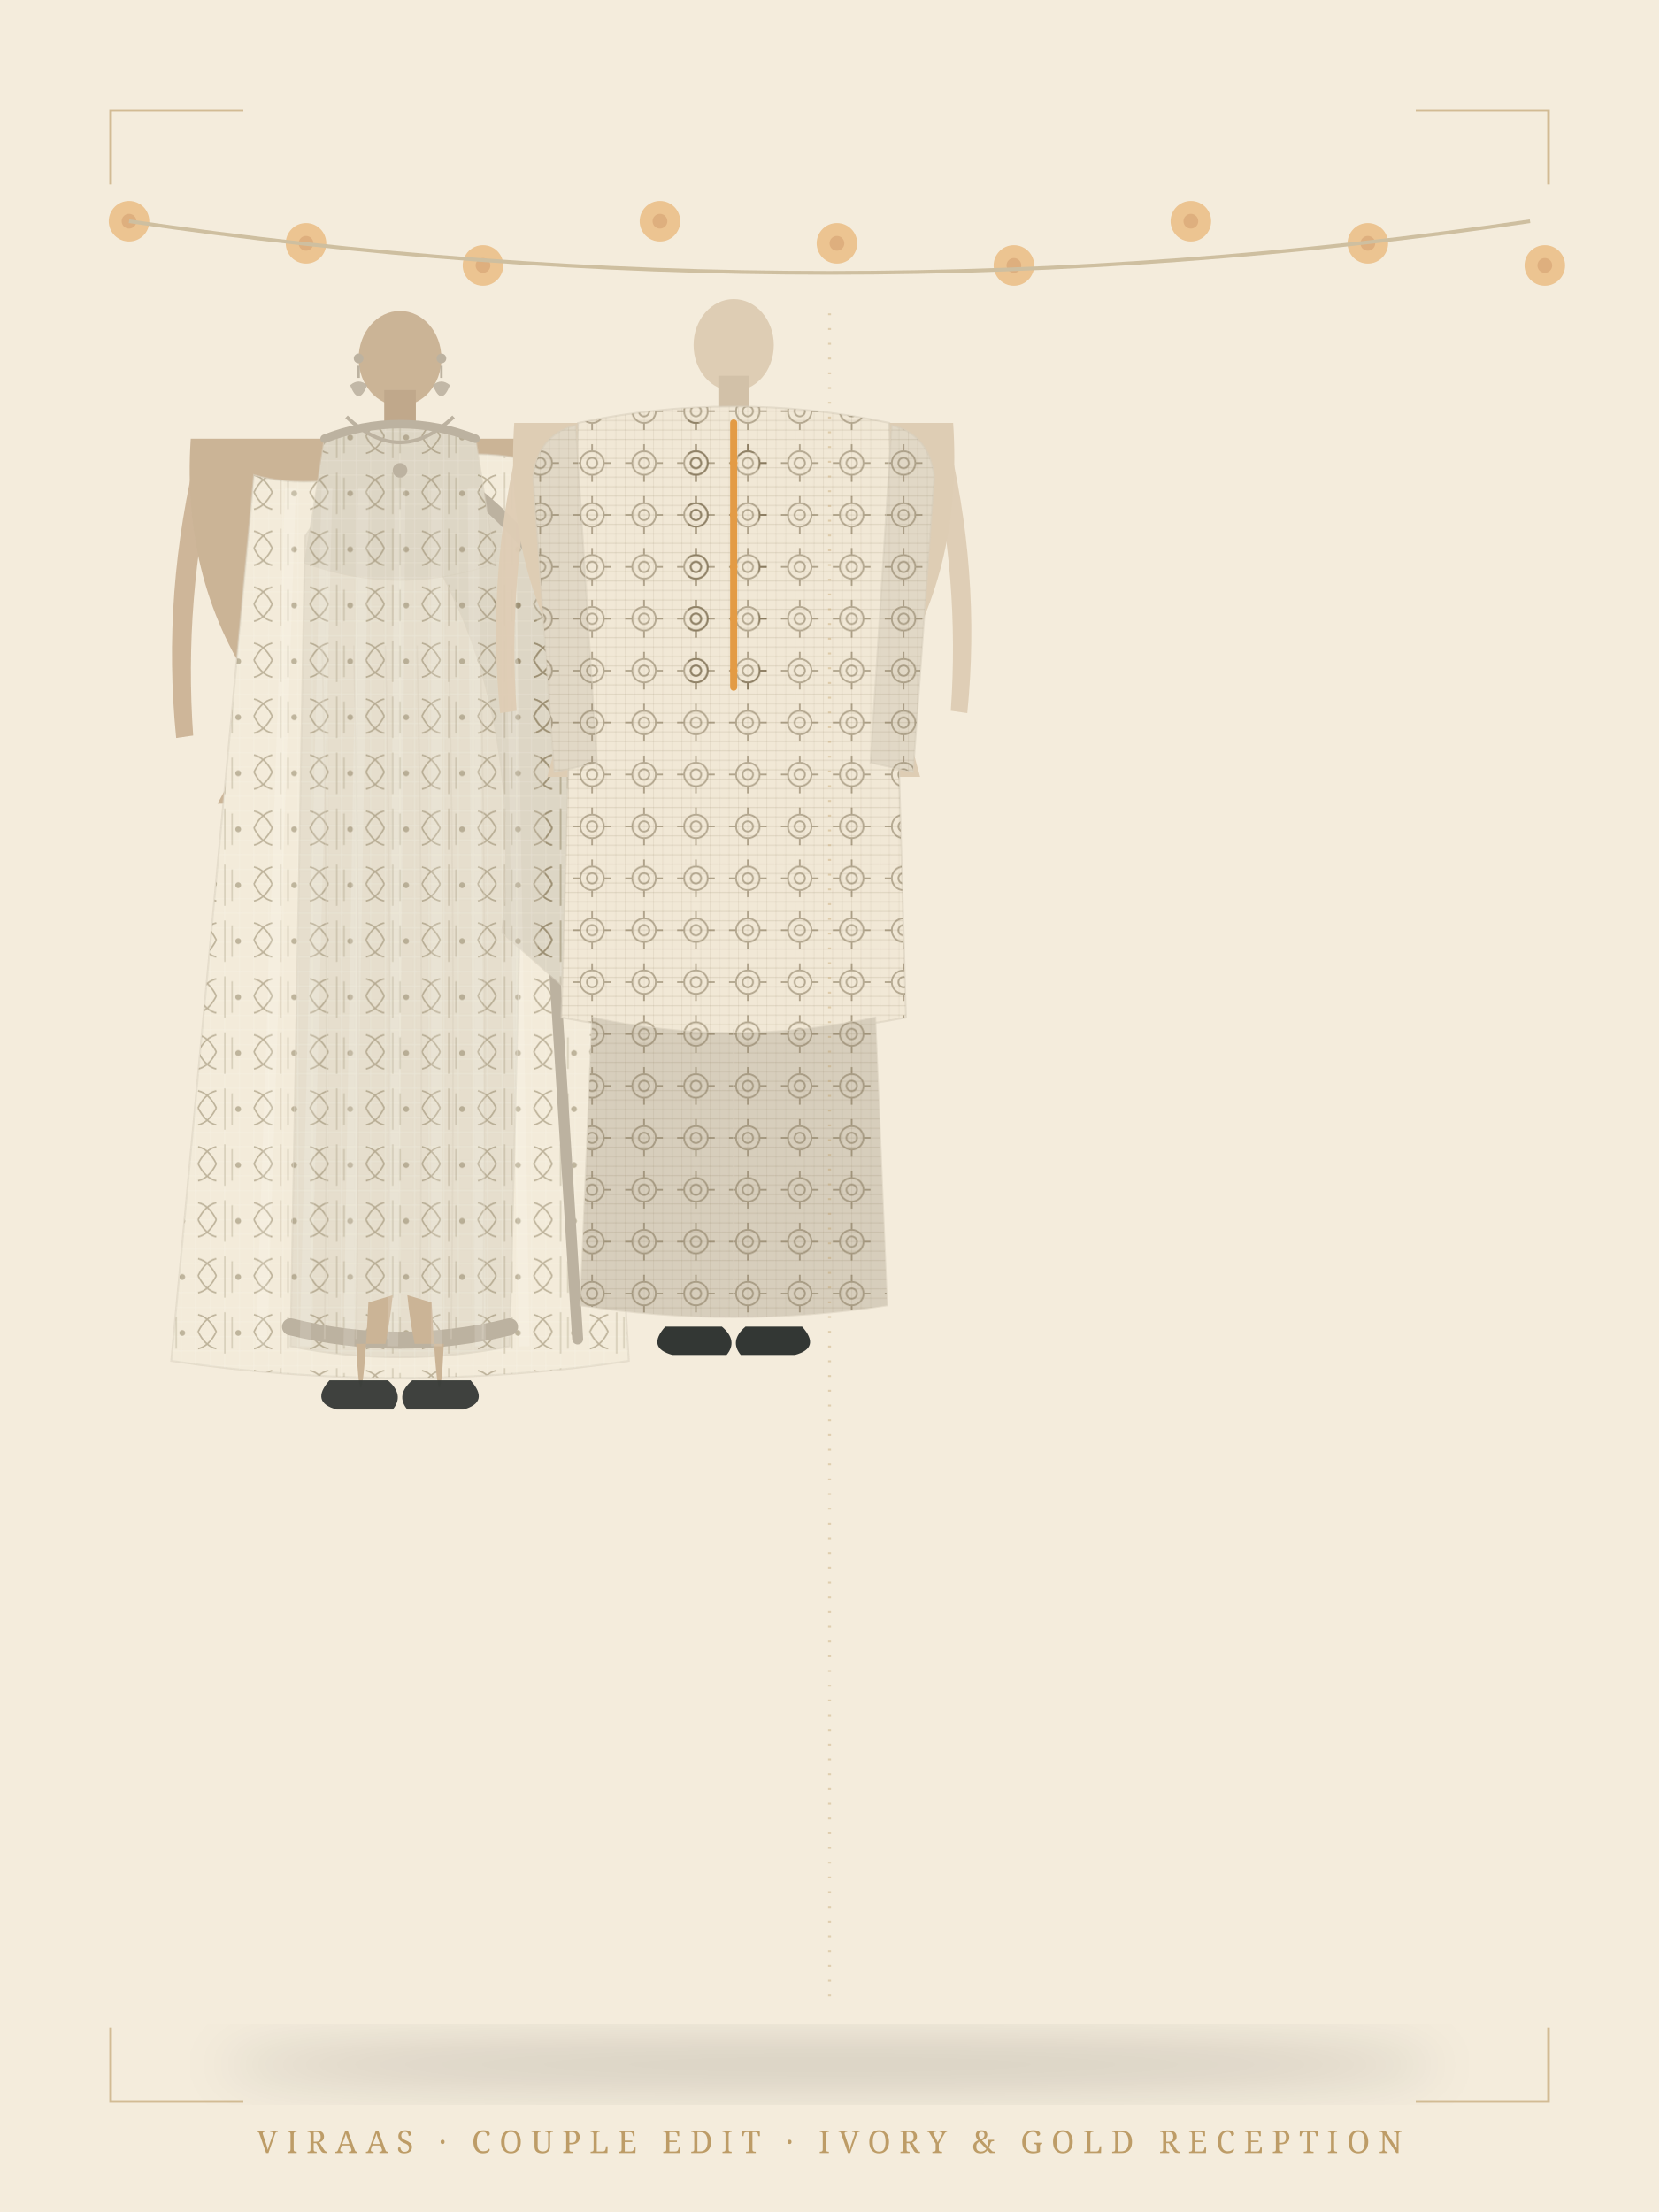
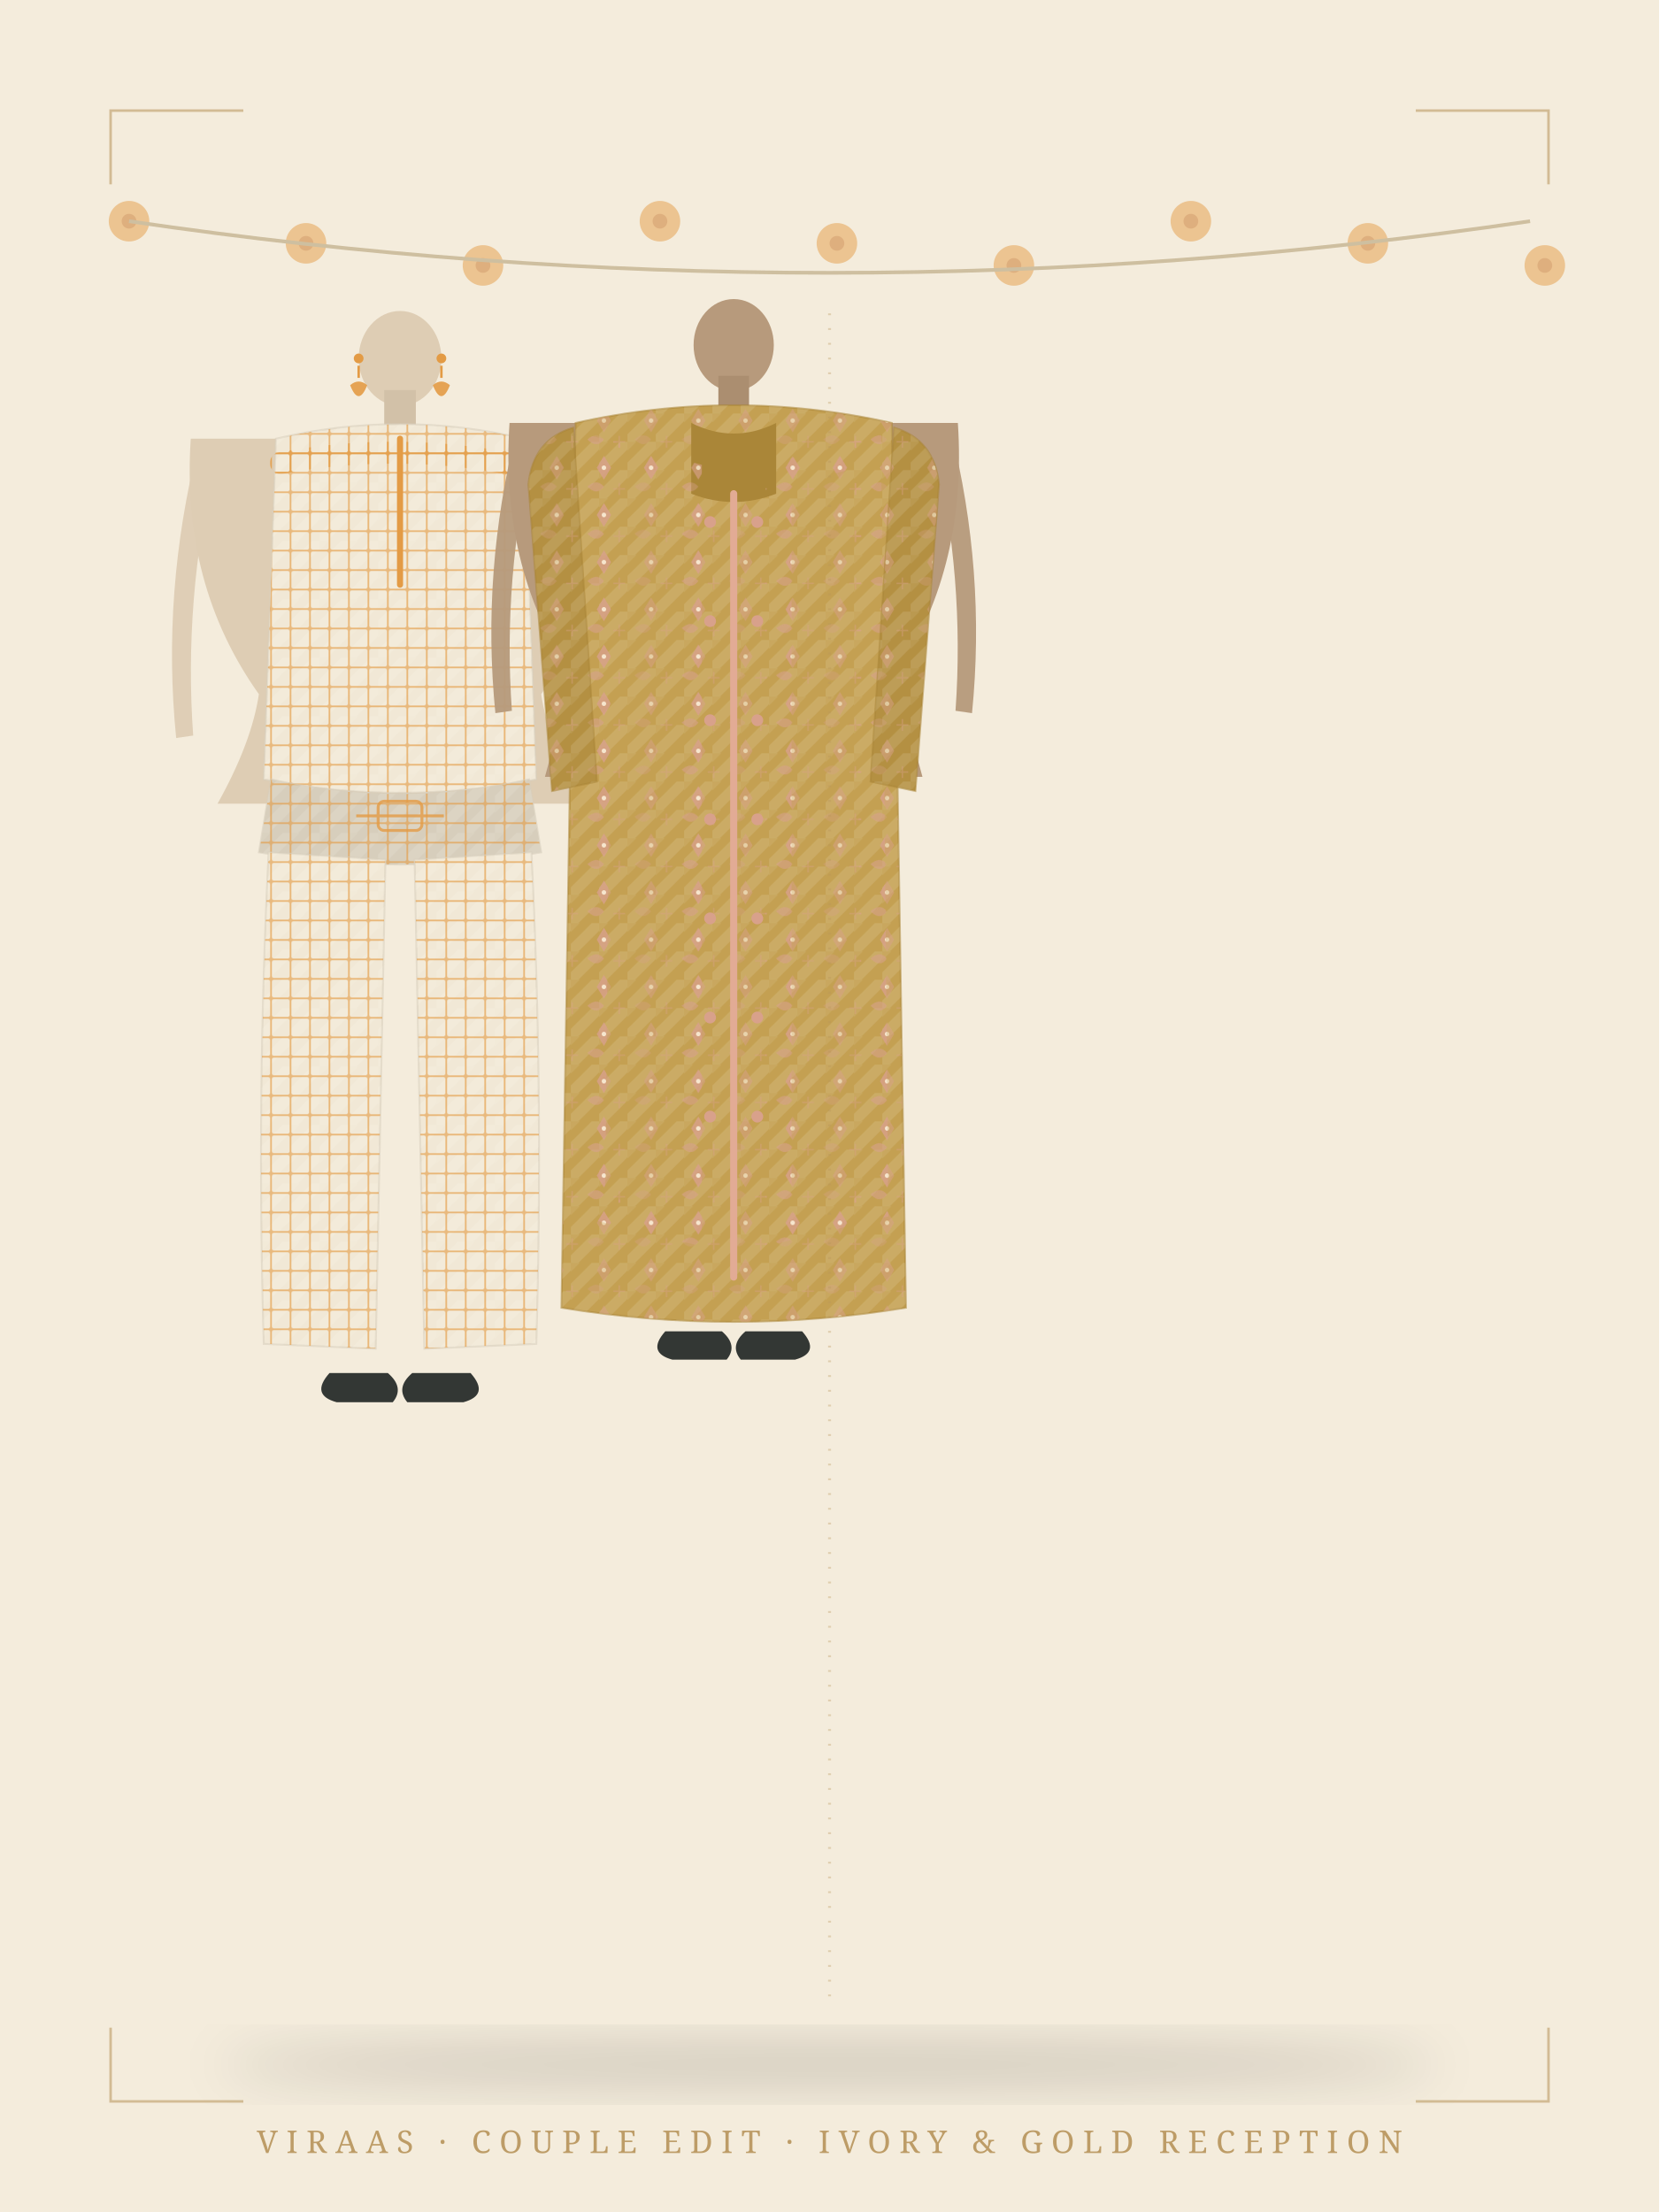
<svg xmlns="http://www.w3.org/2000/svg" viewBox="0 0 900 1200" width="900" height="1200">
  <defs>
-     <pattern id="f-cv12hychdh" patternUnits="userSpaceOnUse" width="24" height="24">
-       <rect width="24" height="24" fill="#FFFDF7" opacity="0.12" />
-       <path d="M0 6 H24 M0 18 H24 M6 0 V24 M18 0 V24" stroke="#FFFDF7" stroke-width="0.7" opacity="0.2" fill="none" />
+     <pattern id="f-cv1af946yh" patternUnits="userSpaceOnUse" width="24" height="24">
+       <path d="M-8 32 L32 -8" stroke="#FFFDF7" stroke-width="9" opacity="0.12" />
+       <path d="M-8 12 L12 -8" stroke="#FFFDF7" stroke-width="5" opacity="0.08" />
    </pattern>
-     <pattern id="k-cv12hychdh" patternUnits="userSpaceOnUse" width="46" height="46">
-       <g fill="none" stroke="#8E7F60" stroke-width="1.3" opacity="0.75">
-         <path d="M8 22 q6 -12 15 -14 M23 22 q-6 -12 -15 -14 M8 22 q6 12 15 14 M23 22 q-6 12 -15 14" />
-         <path d="M30 6 v34 M36 10 v26" opacity="0.5" />
-         <circle cx="41" cy="23" r="2.4" fill="#8E7F60" stroke="none" />
+     <pattern id="k-cv1af946yh" patternUnits="userSpaceOnUse" width="16" height="16">
+       <g stroke="#E39B45" stroke-width="1.4" opacity="0.85" fill="none">
+         <path d="M0 8 H16 M8 0 V16" />
+         <circle cx="8" cy="8" r="2" fill="#E39B45" stroke="none" opacity="0.7" />
      </g>
    </pattern>
-     <pattern id="f-cv12hychdm" patternUnits="userSpaceOnUse" width="24" height="24">
-       <path d="M0 6 H24 M0 14 H24 M0 22 H24" stroke="#8B7C5E" stroke-width="0.8" opacity="0.18" fill="none" />
-       <path d="M6 0 V24 M14 0 V24 M22 0 V24" stroke="#8B7C5E" stroke-width="0.6" opacity="0.13" fill="none" />
+     <pattern id="f-cv1af946ym" patternUnits="userSpaceOnUse" width="24" height="24">
+       <path d="M-8 32 L32 -8" stroke="#FFFDF7" stroke-width="9" opacity="0.12" />
+       <path d="M-8 12 L12 -8" stroke="#FFFDF7" stroke-width="5" opacity="0.08" />
    </pattern>
-     <pattern id="k-cv12hychdm" patternUnits="userSpaceOnUse" width="44" height="44">
-       <g opacity="0.7" fill="none" stroke="#7E6F52" stroke-width="1.5">
-         <circle cx="22" cy="22" r="10" />
-         <circle cx="22" cy="22" r="4.4" />
-         <path d="M22 6 v6 M22 32 v6 M6 22 h6 M32 22 h6" />
+     <pattern id="k-cv1af946ym" patternUnits="userSpaceOnUse" width="40" height="40">
+       <g opacity="0.92">
+         <path d="M20 4 l6 10 -6 10 -6 -10z" fill="#D8A18B" opacity="0.72" />
+         <circle cx="20" cy="14" r="1.9" fill="#FFF7E3" opacity="0.8" />
+         <path d="M6 30 q8 -7 14 0 q-6 8 -14 0z" fill="#D8A18B" opacity="0.45" />
+         <path d="M28 32 h10 M33 27 v10" stroke="#D8A18B" stroke-width="1.2" opacity="0.6" />
      </g>
    </pattern>
    <filter id="soft">
      <feGaussianBlur stdDeviation="14" />
    </filter>
  </defs>
  <rect width="900" height="1200" fill="#F4ECDC" />
  <g opacity="0.5">
    <circle cx="70" cy="120" r="11" fill="#E39B45" />
    <circle cx="70" cy="120" r="4" fill="#C8711F" />
    <circle cx="166" cy="132" r="11" fill="#E39B45" />
    <circle cx="166" cy="132" r="4" fill="#C8711F" />
    <circle cx="262" cy="144" r="11" fill="#E39B45" />
    <circle cx="262" cy="144" r="4" fill="#C8711F" />
    <circle cx="358" cy="120" r="11" fill="#E39B45" />
    <circle cx="358" cy="120" r="4" fill="#C8711F" />
    <circle cx="454" cy="132" r="11" fill="#E39B45" />
    <circle cx="454" cy="132" r="4" fill="#C8711F" />
    <circle cx="550" cy="144" r="11" fill="#E39B45" />
    <circle cx="550" cy="144" r="4" fill="#C8711F" />
    <circle cx="646" cy="120" r="11" fill="#E39B45" />
    <circle cx="646" cy="120" r="4" fill="#C8711F" />
    <circle cx="742" cy="132" r="11" fill="#E39B45" />
    <circle cx="742" cy="132" r="4" fill="#C8711F" />
    <circle cx="838" cy="144" r="11" fill="#E39B45" />
    <circle cx="838" cy="144" r="4" fill="#C8711F" />
    <path d="M70 120 Q450 176 830 120" stroke="#A89163" stroke-width="2" fill="none" />
  </g>
  <g transform="translate(-80 40) scale(0.66)">
-     <g opacity="0.94">
+     <g>
+       <ellipse cx="450" cy="234" rx="34" ry="39" fill="#DECDB4" />
+       <path d="M437 260 h26 v46 h-26z" fill="#d2c1a8" />
+       <path d="M284 306 q-30 120 -18 240 l14 -2 q-8 -112 18 -224z" fill="#DECDB4" opacity="0.95" />
+       <path d="M616 306 q30 120 18 240 l-14 -2 q8 -112 -18 -224z" fill="#DECDB4" opacity="0.95" />
+       <path d="M278 300 Q270 420 334 510 Q328 550 300 600 L600 600 Q572 550 566 510 Q630 420 622 300 Z" fill="#DECDB4" />
+     </g>
+     <clipPath id="cc-cv1af946yh-1">
+       <path d="M348 300 Q450 276 552 300 L562 580 Q450 602 338 580 Z" />
+     </clipPath>
+     <path d="M348 300 Q450 276 552 300 L562 580 Q450 602 338 580 Z" fill="#F1E8D6" stroke="#d7cebc" stroke-width="1.6" stroke-opacity="0.55" />
+     <g clip-path="url(#cc-cv1af946yh-1)">
+       <path d="M348 300 Q450 276 552 300 L562 580 Q450 602 338 580 Z" fill="url(#f-cv1af946yh)" />
+       <path d="M348 300 Q450 276 552 300 L562 580 Q450 602 338 580 Z" fill="url(#k-cv1af946yh)" opacity="0.72" />
+     </g>
+     <path d="M450 300 V420" fill="none" stroke="#E39B45" stroke-width="5" stroke-linecap="round" />
+     <clipPath id="cc-cv1af946yh-2">
+       <path d="M344 580 Q450 604 556 580 L566 640 Q450 660 334 640 Z" />
+     </clipPath>
+     <path d="M344 580 Q450 604 556 580 L566 640 Q450 660 334 640 Z" fill="#d7cebc" stroke="#d7cebc" stroke-width="1.6" stroke-opacity="0.55" />
+     <g clip-path="url(#cc-cv1af946yh-2)">
+       <path d="M344 580 Q450 604 556 580 L566 640 Q450 660 334 640 Z" fill="url(#f-cv1af946yh)" />
+       <path d="M344 580 Q450 604 556 580 L566 640 Q450 660 334 640 Z" fill="url(#k-cv1af946yh)" opacity="0.72" />
+     </g>
+     <g stroke="#E39B45" stroke-width="2.4" opacity="0.8" fill="none">
+       <path d="M414 610 h72" />
+       <rect x="432" y="598" width="36" height="24" rx="5" />
+     </g>
+     <clipPath id="cc-cv1af946yh-3">
+       <path d="M342 640 q-10 200 -4 404 l92 4 q4 -204 8 -402z" />
+     </clipPath>
+     <path d="M342 640 q-10 200 -4 404 l92 4 q4 -204 8 -402z" fill="#F1E8D6" stroke="#d7cebc" stroke-width="1.6" stroke-opacity="0.55" />
+     <g clip-path="url(#cc-cv1af946yh-3)">
+       <path d="M342 640 q-10 200 -4 404 l92 4 q4 -204 8 -402z" fill="url(#f-cv1af946yh)" />
+       <path d="M342 640 q-10 200 -4 404 l92 4 q4 -204 8 -402z" fill="url(#k-cv1af946yh)" opacity="0.72" />
+     </g>
+     <clipPath id="cc-cv1af946yh-4">
+       <path d="M558 640 q10 200 4 404 l-92 4 q-4 -204 -8 -402z" />
+     </clipPath>
+     <path d="M558 640 q10 200 4 404 l-92 4 q-4 -204 -8 -402z" fill="#F1E8D6" stroke="#d7cebc" stroke-width="1.6" stroke-opacity="0.55" />
+     <g clip-path="url(#cc-cv1af946yh-4)">
+       <path d="M558 640 q10 200 4 404 l-92 4 q-4 -204 -8 -402z" fill="url(#f-cv1af946yh)" />
+       <path d="M558 640 q10 200 4 404 l-92 4 q-4 -204 -8 -402z" fill="url(#k-cv1af946yh)" opacity="0.72" />
+     </g>
+     <path d="M352 320 Q450 302 548 322" fill="none" stroke="url(#k-cv1af946yh)" stroke-width="18" stroke-linecap="round" opacity="0.95" />
+     <g fill="#2A2E2C" opacity="0.95">
+       <path d="M392 1068 q-16 18 6 24 h46 q10 -12 -4 -24z" />
+       <path d="M508 1068 q16 18 -6 24 h-46 q-10 -12 4 -24z" />
+     </g>
+     <g>
      <g>
-         <ellipse cx="450" cy="234" rx="34" ry="39" fill="#C9B092" />
-         <path d="M437 260 h26 v46 h-26z" fill="#bda486" />
-         <path d="M284 306 q-30 120 -18 240 l14 -2 q-8 -112 18 -224z" fill="#C9B092" opacity="0.95" />
-         <path d="M616 306 q30 120 18 240 l-14 -2 q8 -112 -18 -224z" fill="#C9B092" opacity="0.95" />
-         <path d="M278 300 Q270 420 334 510 Q328 550 300 600 L600 600 Q572 550 566 510 Q630 420 622 300 Z" fill="#C9B092" />
-       </g>
-       <clipPath id="cc-cv12hychdh-1">
-         <path d="M262 1058 Q450 1086 638 1058 L596 330 Q520 300 452 322 Q380 344 330 330 Z" />
-       </clipPath>
-       <path d="M262 1058 Q450 1086 638 1058 L596 330 Q520 300 452 322 Q380 344 330 330 Z" fill="#F1E8D6" stroke="#d7cebc" stroke-width="1.6" stroke-opacity="0.55" />
-       <g clip-path="url(#cc-cv12hychdh-1)">
-         <path d="M262 1058 Q450 1086 638 1058 L596 330 Q520 300 452 322 Q380 344 330 330 Z" fill="url(#f-cv12hychdh)" />
-         <path d="M262 1058 Q450 1086 638 1058 L596 330 Q520 300 452 322 Q380 344 330 330 Z" fill="url(#k-cv12hychdh)" opacity="0.72" />
-       </g>
-       <clipPath id="cc-cv12hychdh-2">
-         <path d="M452 322 Q400 340 372 380 L360 1046 Q450 1064 540 1046 L556 388 Q520 344 452 322Z" />
-       </clipPath>
-       <path d="M452 322 Q400 340 372 380 L360 1046 Q450 1064 540 1046 L556 388 Q520 344 452 322Z" fill="#e1d8c6" stroke="#d7cebc" stroke-width="1.6" stroke-opacity="0.55" />
-       <g clip-path="url(#cc-cv12hychdh-2)">
-         <path d="M452 322 Q400 340 372 380 L360 1046 Q450 1064 540 1046 L556 388 Q520 344 452 322Z" fill="url(#f-cv12hychdh)" />
-         <path d="M452 322 Q400 340 372 380 L360 1046 Q450 1064 540 1046 L556 388 Q520 344 452 322Z" fill="url(#k-cv12hychdh)" opacity="0.72" />
-       </g>
-       <path d="M360 1030 Q450 1052 540 1030" fill="none" stroke="#B9AE9C" stroke-width="14" stroke-linecap="round" />
-       <path d="M556 400 L596 1040" fill="none" stroke="#B9AE9C" stroke-width="9" stroke-linecap="round" />
-       <clipPath id="cc-cv12hychdh-3">
-         <path d="M470 318 Q560 366 604 470 Q648 600 618 780 L534 706 Q548 560 502 448 Q470 372 430 342 Z" />
-       </clipPath>
-       <path d="M470 318 Q560 366 604 470 Q648 600 618 780 L534 706 Q548 560 502 448 Q470 372 430 342 Z" fill="#d7cebc" stroke="#d7cebc" stroke-width="1.6" stroke-opacity="0.55" />
-       <g clip-path="url(#cc-cv12hychdh-3)">
-         <path d="M470 318 Q560 366 604 470 Q648 600 618 780 L534 706 Q548 560 502 448 Q470 372 430 342 Z" fill="url(#f-cv12hychdh)" />
-         <path d="M470 318 Q560 366 604 470 Q648 600 618 780 L534 706 Q548 560 502 448 Q470 372 430 342 Z" fill="url(#k-cv12hychdh)" opacity="0.72" />
-       </g>
-       <path d="M470 318 Q560 366 604 470 Q648 600 618 780" fill="none" stroke="#B9AE9C" stroke-width="11" stroke-linecap="round" />
-       <path d="M540 430 Q600 560 576 720" fill="none" stroke="url(#k-cv12hychdh)" stroke-width="26" stroke-linecap="round" opacity="0.95" />
-       <g>
-         <path d="M386 470 q6 260 2 570" stroke="#d7cebc" stroke-width="1.4" opacity="0.4" fill="none" />
-         <path d="M412 470 q6 260 2 570" stroke="#d7cebc" stroke-width="1.4" opacity="0.4" fill="none" />
-         <path d="M438 470 q6 260 2 570" stroke="#d7cebc" stroke-width="1.4" opacity="0.4" fill="none" />
-         <path d="M464 470 q6 260 2 570" stroke="#d7cebc" stroke-width="1.4" opacity="0.4" fill="none" />
-         <path d="M490 470 q6 260 2 570" stroke="#d7cebc" stroke-width="1.4" opacity="0.4" fill="none" />
-         <path d="M516 470 q6 260 2 570" stroke="#d7cebc" stroke-width="1.4" opacity="0.4" fill="none" />
-       </g>
-       <clipPath id="cc-cv12hychdh-4">
-         <path d="M388 300 Q450 274 512 300 L528 402 Q450 430 372 402 Z" />
-       </clipPath>
-       <path d="M388 300 Q450 274 512 300 L528 402 Q450 430 372 402 Z" fill="#d7cebc" stroke="#d7cebc" stroke-width="1.6" stroke-opacity="0.55" />
-       <g clip-path="url(#cc-cv12hychdh-4)">
-         <path d="M388 300 Q450 274 512 300 L528 402 Q450 430 372 402 Z" fill="url(#f-cv12hychdh)" />
-         <path d="M388 300 Q450 274 512 300 L528 402 Q450 430 372 402 Z" fill="url(#k-cv12hychdh)" opacity="0.72" />
-       </g>
-       <path d="M388 300 Q450 276 512 300" fill="none" stroke="#B9AE9C" stroke-width="7" stroke-linecap="round" />
-       <g>
-         <path d="M424 1010 q-6 120 -10 34 l24 0 q4 -20 6 -40z" fill="#C9B092" />
-         <path d="M476 1010 q6 120 10 34 l-24 0 q-4 -20 -6 -40z" fill="#C9B092" />
-       </g>
-       <g fill="#2A2E2C" opacity="0.95">
-         <path d="M392 1074 q-16 18 6 24 h46 q10 -12 -4 -24z" />
-         <path d="M508 1074 q16 18 -6 24 h-46 q-10 -12 4 -24z" />
+         <circle cx="416" cy="234" r="4" fill="#E39B45" />
+         <path d="M416 240 l0 10" stroke="#E39B45" stroke-width="2" />
+         <path d="M409 256 Q416 274 423 256 Q416 250 409 256z" fill="#E39B45" opacity="0.9" />
      </g>
      <g>
-         <g>
-           <circle cx="416" cy="234" r="4" fill="#B9AE9C" />
-           <path d="M416 240 l0 10" stroke="#B9AE9C" stroke-width="2" />
-           <path d="M409 256 Q416 274 423 256 Q416 250 409 256z" fill="#B9AE9C" opacity="0.9" />
-         </g>
-         <g>
-           <circle cx="484" cy="234" r="4" fill="#B9AE9C" />
-           <path d="M484 240 l0 10" stroke="#B9AE9C" stroke-width="2" />
-           <path d="M477 256 Q484 274 491 256 Q484 250 477 256z" fill="#B9AE9C" opacity="0.9" />
-         </g>
-       </g>
-       <g fill="none" stroke="#B9AE9C" stroke-width="3">
-         <path d="M406 282 Q450 324 494 282" />
-       </g>
-       <g fill="#B9AE9C">
-         <circle cx="450" cy="326" r="6" />
-       </g>
-       <g opacity="0.15">
-         <path d="M360 340 L336 1046" stroke="#FFFDF7" stroke-width="9" fill="none" />
-         <path d="M390 340 L372 1046" stroke="#FFFDF7" stroke-width="9" fill="none" />
-         <path d="M420 340 L408 1046" stroke="#FFFDF7" stroke-width="9" fill="none" />
-         <path d="M450 340 L444 1046" stroke="#FFFDF7" stroke-width="9" fill="none" />
-         <path d="M480 340 L480 1046" stroke="#FFFDF7" stroke-width="9" fill="none" />
-         <path d="M510 340 L516 1046" stroke="#FFFDF7" stroke-width="9" fill="none" />
-         <path d="M540 340 L552 1046" stroke="#FFFDF7" stroke-width="9" fill="none" />
+         <circle cx="484" cy="234" r="4" fill="#E39B45" />
+         <path d="M484 240 l0 10" stroke="#E39B45" stroke-width="2" />
+         <path d="M477 256 Q484 274 491 256 Q484 250 477 256z" fill="#E39B45" opacity="0.9" />
      </g>
    </g>
  </g>
  <g transform="translate(110 40) scale(0.64)">
    <g>
-       <ellipse cx="450" cy="230" rx="34" ry="39" fill="#DECDB4" />
-       <path d="M437 256 h26 v46 h-26z" fill="#d2c1a8" />
-       <path d="M270 302 q-30 120 -18 240 l14 -2 q-8 -112 18 -224z" fill="#DECDB4" opacity="0.95" />
-       <path d="M630 302 q30 120 18 240 l-14 -2 q8 -112 -18 -224z" fill="#DECDB4" opacity="0.95" />
-       <path d="M264 296 Q256 416 312 506 Q306 546 292 596 L608 596 Q594 546 588 506 Q644 416 636 296 Z" fill="#DECDB4" />
+       <ellipse cx="450" cy="230" rx="34" ry="39" fill="#B79A7C" />
+       <path d="M437 256 h26 v46 h-26z" fill="#ab8e70" />
+       <path d="M266 302 q-30 120 -18 240 l14 -2 q-8 -112 18 -224z" fill="#B79A7C" opacity="0.95" />
+       <path d="M634 302 q30 120 18 240 l-14 -2 q8 -112 -18 -224z" fill="#B79A7C" opacity="0.95" />
+       <path d="M260 296 Q252 416 310 506 Q304 546 290 596 L610 596 Q596 546 590 506 Q648 416 640 296 Z" fill="#B79A7C" />
    </g>
-     <clipPath id="cc-cv12hychdm-1">
-       <path d="M318 296 Q450 268 582 296 L596 800 Q450 828 304 800 Z" />
+     <clipPath id="cc-cv1af946ym-1">
+       <path d="M316 296 Q450 266 584 296 L596 1046 Q450 1070 304 1046 Z" />
    </clipPath>
-     <path d="M318 296 Q450 268 582 296 L596 800 Q450 828 304 800 Z" fill="#F1E8D6" stroke="#d7cebc" stroke-width="1.6" stroke-opacity="0.55" />
-     <g clip-path="url(#cc-cv12hychdm-1)">
-       <path d="M318 296 Q450 268 582 296 L596 800 Q450 828 304 800 Z" fill="url(#f-cv12hychdm)" />
-       <path d="M318 296 Q450 268 582 296 L596 800 Q450 828 304 800 Z" fill="url(#k-cv12hychdm)" opacity="0.72" />
+     <path d="M316 296 Q450 266 584 296 L596 1046 Q450 1070 304 1046 Z" fill="#C4A052" stroke="#aa8638" stroke-width="1.6" stroke-opacity="0.55" />
+     <g clip-path="url(#cc-cv1af946ym-1)">
+       <path d="M316 296 Q450 266 584 296 L596 1046 Q450 1070 304 1046 Z" fill="url(#f-cv1af946ym)" />
+       <path d="M316 296 Q450 266 584 296 L596 1046 Q450 1070 304 1046 Z" fill="url(#k-cv1af946ym)" opacity="0.72" />
    </g>
-     <path d="M450 296 V520" fill="none" stroke="#E39B45" stroke-width="6" stroke-linecap="round" />
-     <g>
-       <circle cx="450" cy="330" r="3.2" fill="#E39B45" />
-       <circle cx="450" cy="374" r="3.2" fill="#E39B45" />
-       <circle cx="450" cy="418" r="3.2" fill="#E39B45" />
-       <circle cx="450" cy="462" r="3.2" fill="#E39B45" />
-       <circle cx="450" cy="506" r="3.2" fill="#E39B45" />
+     <path d="M414 296 q36 18 72 0 l0 60 q-36 14 -72 0z" fill="#aa8638" />
+     <path d="M450 356 V1020" fill="none" stroke="#e2ab95" stroke-width="6" stroke-linecap="round" />
+     <g fill="#D8A18B">
+       <circle cx="430" cy="380" r="5" />
+       <circle cx="470" cy="380" r="5" />
+       <circle cx="430" cy="464" r="5" />
+       <circle cx="470" cy="464" r="5" />
+       <circle cx="430" cy="548" r="5" />
+       <circle cx="470" cy="548" r="5" />
+       <circle cx="430" cy="632" r="5" />
+       <circle cx="470" cy="632" r="5" />
+       <circle cx="430" cy="716" r="5" />
+       <circle cx="470" cy="716" r="5" />
+       <circle cx="430" cy="800" r="5" />
+       <circle cx="470" cy="800" r="5" />
+       <circle cx="430" cy="884" r="5" />
+       <circle cx="470" cy="884" r="5" />
    </g>
-     <clipPath id="cc-cv12hychdm-2">
-       <path d="M316 298 q-32 8 -36 44 l18 250 l36 -8 z" />
+     <path d="M336 320 L412 340 L412 980 L330 960 Z" fill="none" stroke="url(#k-cv1af946ym)" stroke-width="22" stroke-linecap="round" opacity="0.95" />
+     <path d="M564 320 L488 340 L488 980 L570 960 Z" fill="none" stroke="url(#k-cv1af946ym)" stroke-width="22" stroke-linecap="round" opacity="0.95" />
+     <clipPath id="cc-cv1af946ym-2">
+       <path d="M314 300 q-34 10 -38 48 l20 260 l38 -8 z" />
    </clipPath>
-     <path d="M316 298 q-32 8 -36 44 l18 250 l36 -8 z" fill="#e1d8c6" stroke="#d7cebc" stroke-width="1.6" stroke-opacity="0.55" />
-     <g clip-path="url(#cc-cv12hychdm-2)">
-       <path d="M316 298 q-32 8 -36 44 l18 250 l36 -8 z" fill="url(#f-cv12hychdm)" />
-       <path d="M316 298 q-32 8 -36 44 l18 250 l36 -8 z" fill="url(#k-cv12hychdm)" opacity="0.72" />
+     <path d="M314 300 q-34 10 -38 48 l20 260 l38 -8 z" fill="#b49042" stroke="#aa8638" stroke-width="1.6" stroke-opacity="0.55" />
+     <g clip-path="url(#cc-cv1af946ym-2)">
+       <path d="M314 300 q-34 10 -38 48 l20 260 l38 -8 z" fill="url(#f-cv1af946ym)" />
+       <path d="M314 300 q-34 10 -38 48 l20 260 l38 -8 z" fill="url(#k-cv1af946ym)" opacity="0.72" />
    </g>
-     <clipPath id="cc-cv12hychdm-3">
-       <path d="M584 298 q32 8 36 44 l-18 250 l-36 -8 z" />
+     <clipPath id="cc-cv1af946ym-3">
+       <path d="M586 300 q34 10 38 48 l-20 260 l-38 -8 z" />
    </clipPath>
-     <path d="M584 298 q32 8 36 44 l-18 250 l-36 -8 z" fill="#e1d8c6" stroke="#d7cebc" stroke-width="1.6" stroke-opacity="0.55" />
-     <g clip-path="url(#cc-cv12hychdm-3)">
-       <path d="M584 298 q32 8 36 44 l-18 250 l-36 -8 z" fill="url(#f-cv12hychdm)" />
-       <path d="M584 298 q32 8 36 44 l-18 250 l-36 -8 z" fill="url(#k-cv12hychdm)" opacity="0.72" />
-     </g>
-     <path d="M420 306 q30 18 60 0 l0 210 q-30 16 -60 0z" fill="none" stroke="url(#k-cv12hychdm)" stroke-width="18" stroke-linecap="round" opacity="0.95" />
-     <clipPath id="cc-cv12hychdm-4">
-       <path d="M330 800 Q450 826 570 800 L580 1044 Q450 1064 320 1044 Z" />
-     </clipPath>
-     <path d="M330 800 Q450 826 570 800 L580 1044 Q450 1064 320 1044 Z" fill="#d7cebc" stroke="#d7cebc" stroke-width="1.6" stroke-opacity="0.55" />
-     <g clip-path="url(#cc-cv12hychdm-4)">
-       <path d="M330 800 Q450 826 570 800 L580 1044 Q450 1064 320 1044 Z" fill="url(#f-cv12hychdm)" />
-       <path d="M330 800 Q450 826 570 800 L580 1044 Q450 1064 320 1044 Z" fill="url(#k-cv12hychdm)" opacity="0.72" />
-     </g>
-     <g stroke="#d7cebc" stroke-width="1.6" opacity="0.5" fill="none">
-       <path d="M450 810 V1040" />
+     <path d="M586 300 q34 10 38 48 l-20 260 l-38 -8 z" fill="#b49042" stroke="#aa8638" stroke-width="1.6" stroke-opacity="0.55" />
+     <g clip-path="url(#cc-cv1af946ym-3)">
+       <path d="M586 300 q34 10 38 48 l-20 260 l-38 -8 z" fill="url(#f-cv1af946ym)" />
+       <path d="M586 300 q34 10 38 48 l-20 260 l-38 -8 z" fill="url(#k-cv1af946ym)" opacity="0.72" />
    </g>
    <g fill="#2A2E2C" opacity="0.95">
-       <path d="M392 1062 q-16 18 6 24 h46 q10 -12 -4 -24z" />
-       <path d="M508 1062 q16 18 -6 24 h-46 q-10 -12 4 -24z" />
+       <path d="M392 1066 q-16 18 6 24 h46 q10 -12 -4 -24z" />
+       <path d="M508 1066 q16 18 -6 24 h-46 q-10 -12 4 -24z" />
    </g>
  </g>
  <ellipse cx="450" cy="1120" rx="330" ry="18" fill="#000" opacity="0.12" filter="url(#soft)" />
  <path d="M450 170 V1090" stroke="#B7945A" stroke-width="1.6" opacity="0.35" stroke-dasharray="1 7" />
  <g fill="none" stroke="#B7945A" opacity="0.55" stroke-width="1.4">
    <path d="M60 100 V60 H132" />
    <path d="M768 60 H840 V100" />
    <path d="M60 1100 V1140 H132" />
    <path d="M768 1140 H840 V1100" />
  </g>
  <text x="450" y="1168" text-anchor="middle" font-family="Georgia, serif" font-size="17" letter-spacing="4.6" fill="#B7945A" opacity="0.9">VIRAAS · COUPLE EDIT · IVORY &amp; GOLD RECEPTION</text>
</svg>
